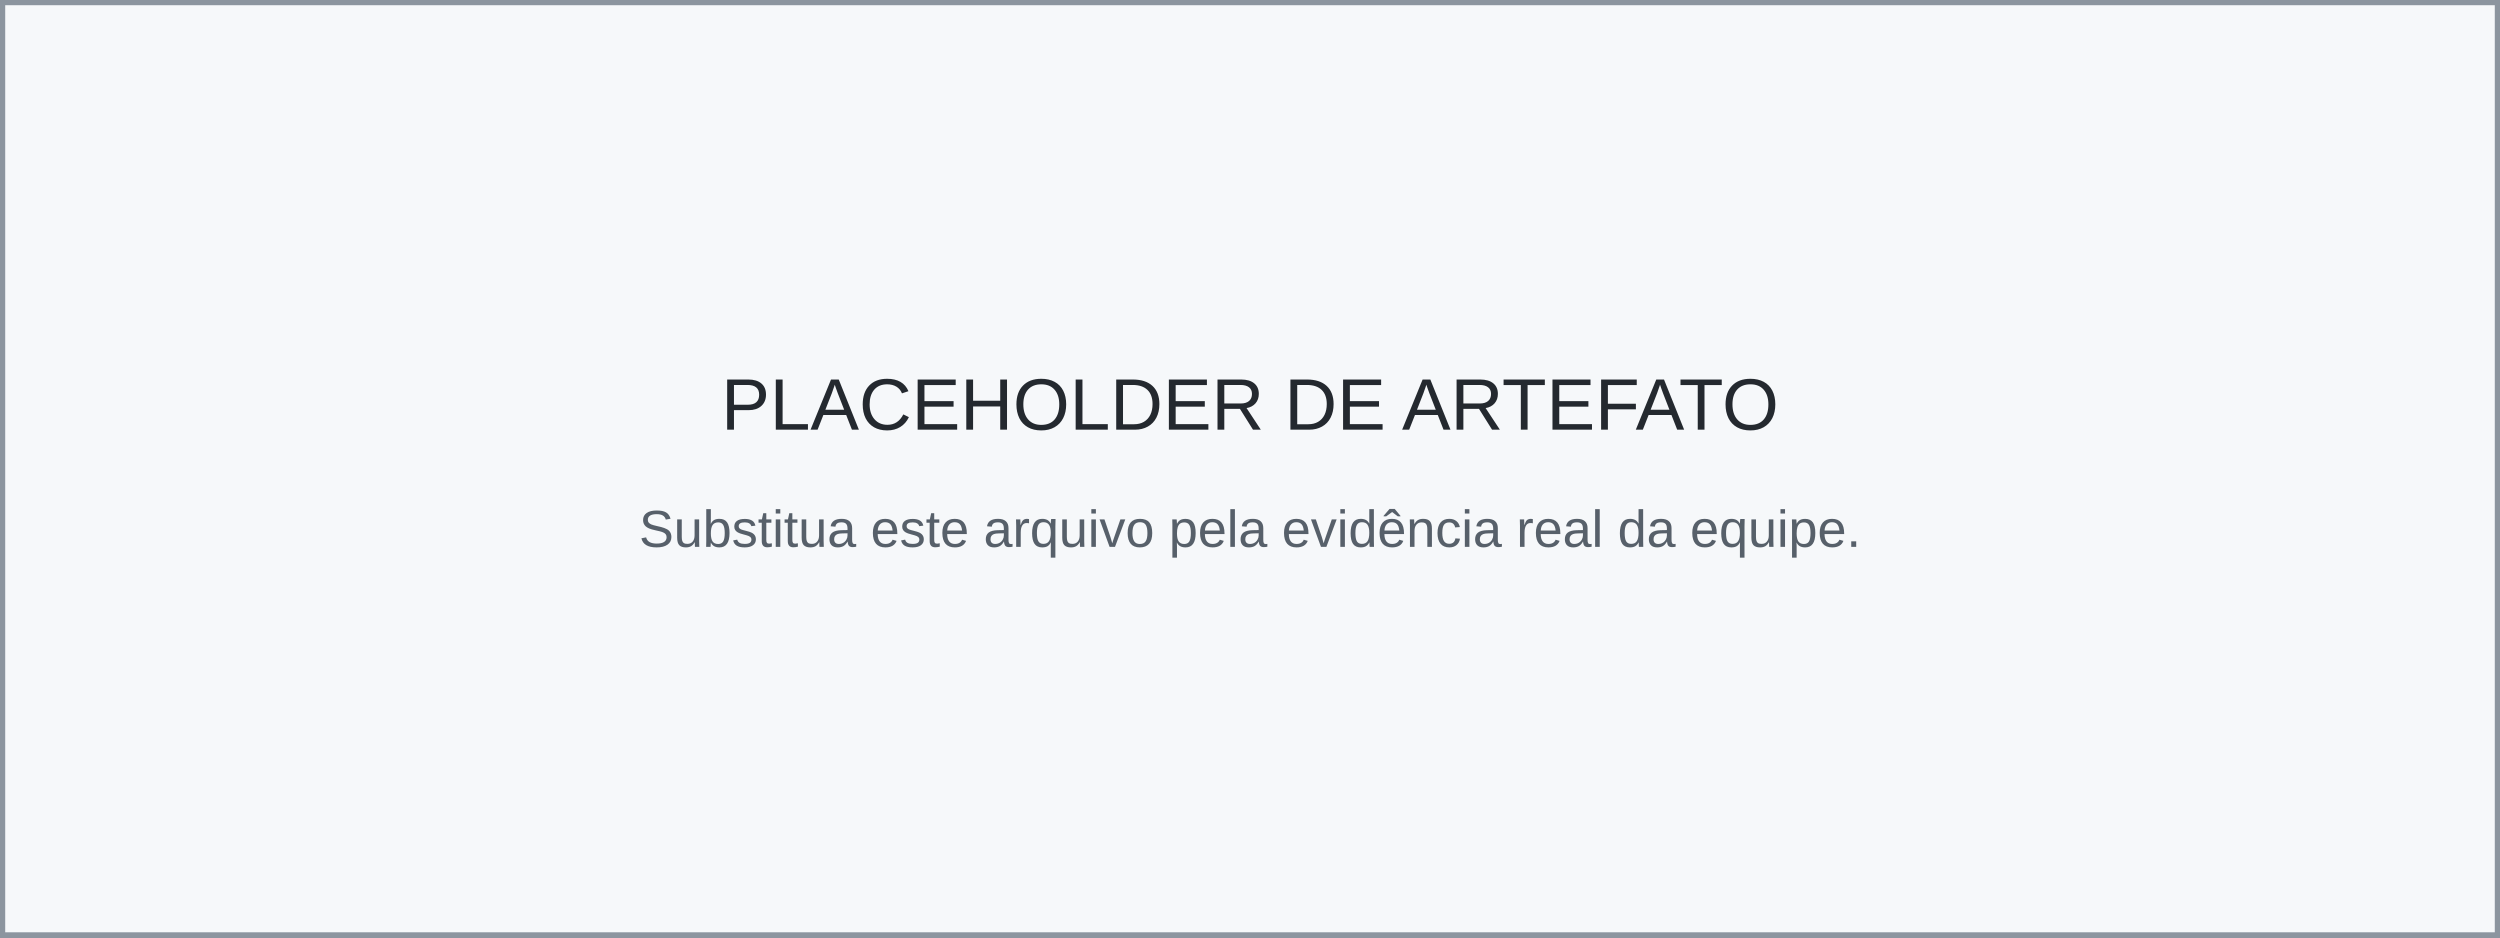
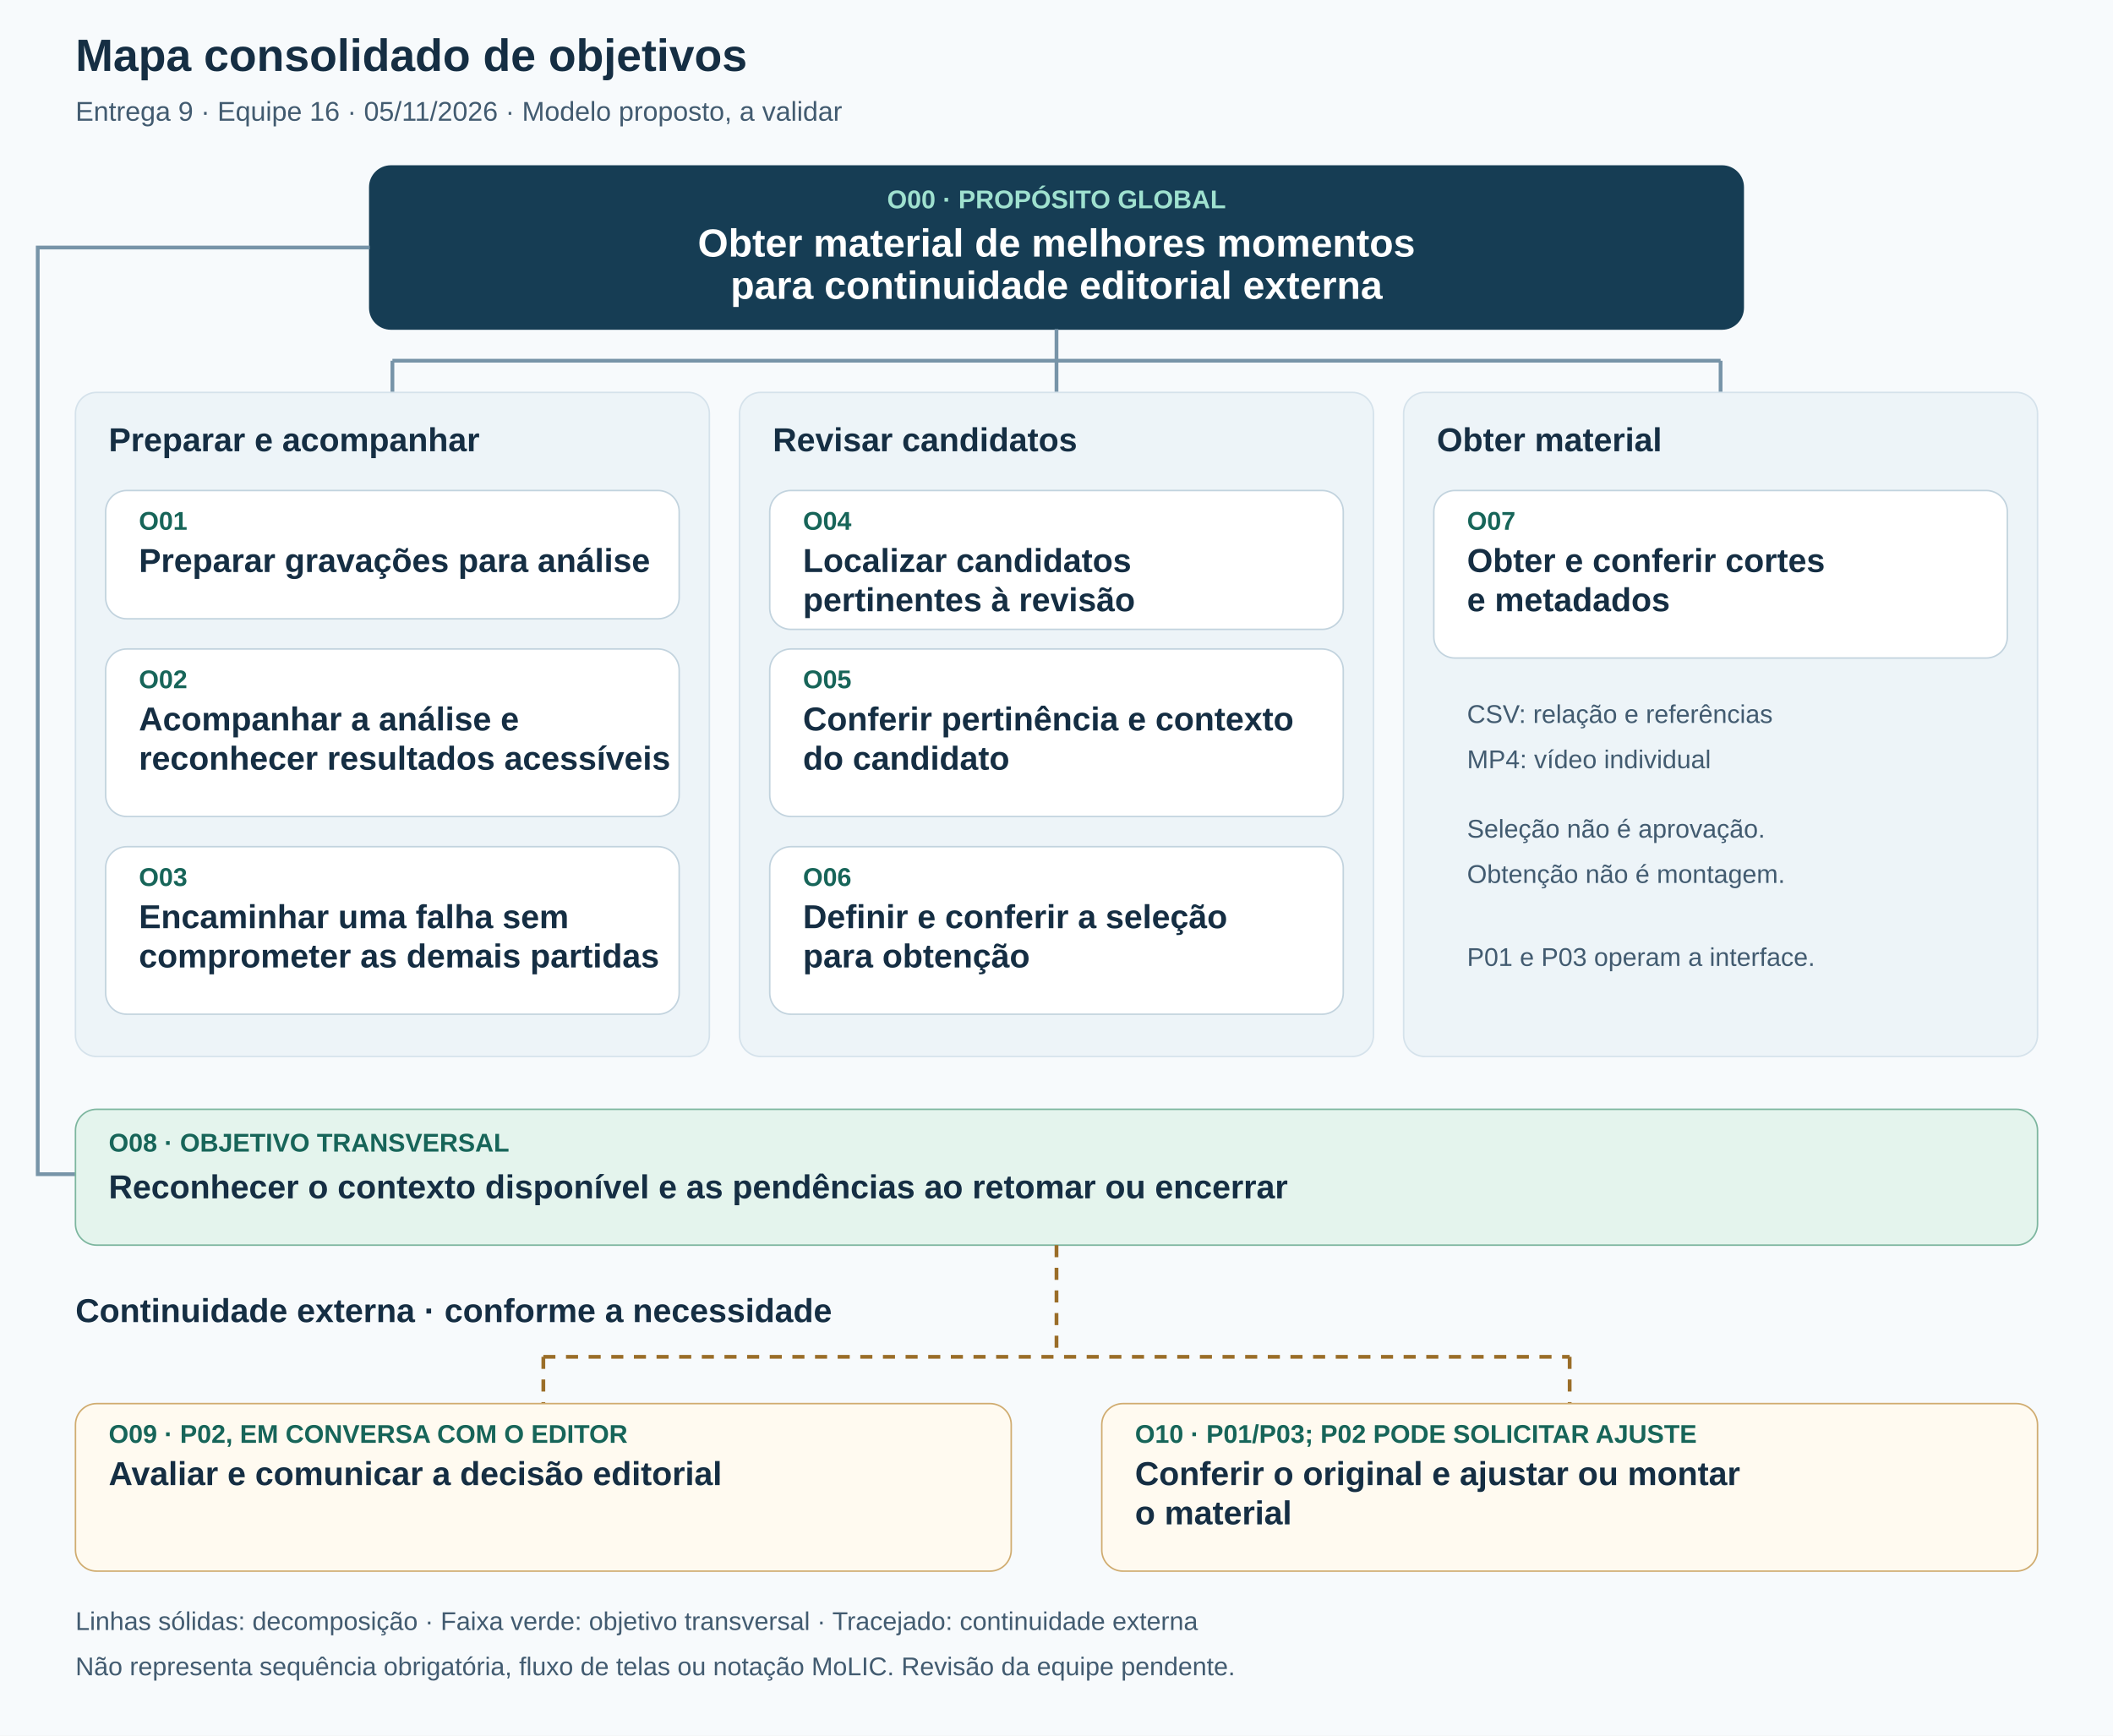
- <svg xmlns="http://www.w3.org/2000/svg" width="960" height="360" viewBox="0 0 960 360">
-   <rect width="100%" height="100%" fill="#f6f8fa" stroke="#8c959f" stroke-width="4" />
-   <text x="480" y="165" text-anchor="middle" font-family="Arial, sans-serif" font-size="28" fill="#24292f">PLACEHOLDER DE ARTEFATO</text>
-   <text x="480" y="210" text-anchor="middle" font-family="Arial, sans-serif" font-size="20" fill="#57606a">Substitua este arquivo pela evidência real da equipe.</text>
+ <svg xmlns="http://www.w3.org/2000/svg" width="1400" height="1150" viewBox="0 0 1400 1150" role="img" aria-labelledby="title desc">
+   <defs>
+     <style>
+ text{font-family:Arial,Helvetica,sans-serif;fill:#152e43} .title{font-size:30px;font-weight:700} .sub{font-size:18px;fill:#425b70} .group{font-size:22px;font-weight:700} .id{font-size:17px;font-weight:700;fill:#176559} .label{font-size:22px;font-weight:600} .note{font-size:17px;fill:#425b70} .branch{fill:none;stroke:#7794a8;stroke-width:2.5} .external{fill:none;stroke:#9a6d28;stroke-width:2.5;stroke-dasharray:8 7}
+ </style>
+   </defs>
+   <rect width="1400" height="1150" fill="#f7fafc" />
+   <text x="50" y="47" class="title">Mapa consolidado de objetivos</text>
+   <text x="50" y="80" class="sub">Entrega 9 · Equipe 16 · 05/11/2026 · Modelo proposto, a validar</text>
+   <rect x="245" y="110" width="910" height="108" rx="14" fill="#163d54" stroke="#163d54" />
+   <text x="700" y="138" text-anchor="middle" style="font-size:17px;font-weight:700;fill:#9fe1cf">O00 · PROPÓSITO GLOBAL</text>
+   <text x="700" y="170" text-anchor="middle" style="font-size:26px;font-weight:700;fill:white">Obter material de melhores momentos</text>
+   <text x="700" y="198" text-anchor="middle" style="font-size:26px;font-weight:700;fill:white">para continuidade editorial externa</text>
+   <path d="M700 218 V239 M260 239 H1140 M260 239 V260 M700 239 V260 M1140 239 V260" class="branch" />
+   <rect x="50" y="260" width="420" height="440" rx="14" fill="#edf4f8" stroke="#d5e2eb" />
+   <text x="72" y="299" class="group" text-anchor="start">Preparar e acompanhar</text>
+   <rect x="490" y="260" width="420" height="440" rx="14" fill="#edf4f8" stroke="#d5e2eb" />
+   <text x="512" y="299" class="group" text-anchor="start">Revisar candidatos</text>
+   <rect x="930" y="260" width="420" height="440" rx="14" fill="#edf4f8" stroke="#d5e2eb" />
+   <text x="952" y="299" class="group" text-anchor="start">Obter material</text>
+   <rect x="70" y="325" width="380" height="85" rx="14" fill="#ffffff" stroke="#c2d3de" />
+   <text x="92" y="351" class="id" text-anchor="start">O01</text>
+   <text x="92" y="379" class="label" text-anchor="start">Preparar gravações para análise</text>
+   <rect x="70" y="430" width="380" height="111" rx="14" fill="#ffffff" stroke="#c2d3de" />
+   <text x="92" y="456" class="id" text-anchor="start">O02</text>
+   <text x="92" y="484" class="label" text-anchor="start">Acompanhar a análise e</text>
+   <text x="92" y="510" class="label" text-anchor="start">reconhecer resultados acessíveis</text>
+   <rect x="70" y="561" width="380" height="111" rx="14" fill="#ffffff" stroke="#c2d3de" />
+   <text x="92" y="587" class="id" text-anchor="start">O03</text>
+   <text x="92" y="615" class="label" text-anchor="start">Encaminhar uma falha sem</text>
+   <text x="92" y="641" class="label" text-anchor="start">comprometer as demais partidas</text>
+   <rect x="510" y="325" width="380" height="92" rx="14" fill="#ffffff" stroke="#c2d3de" />
+   <text x="532" y="351" class="id" text-anchor="start">O04</text>
+   <text x="532" y="379" class="label" text-anchor="start">Localizar candidatos</text>
+   <text x="532" y="405" class="label" text-anchor="start">pertinentes à revisão</text>
+   <rect x="510" y="430" width="380" height="111" rx="14" fill="#ffffff" stroke="#c2d3de" />
+   <text x="532" y="456" class="id" text-anchor="start">O05</text>
+   <text x="532" y="484" class="label" text-anchor="start">Conferir pertinência e contexto</text>
+   <text x="532" y="510" class="label" text-anchor="start">do candidato</text>
+   <rect x="510" y="561" width="380" height="111" rx="14" fill="#ffffff" stroke="#c2d3de" />
+   <text x="532" y="587" class="id" text-anchor="start">O06</text>
+   <text x="532" y="615" class="label" text-anchor="start">Definir e conferir a seleção</text>
+   <text x="532" y="641" class="label" text-anchor="start">para obtenção</text>
+   <rect x="950" y="325" width="380" height="111" rx="14" fill="#ffffff" stroke="#c2d3de" />
+   <text x="972" y="351" class="id" text-anchor="start">O07</text>
+   <text x="972" y="379" class="label" text-anchor="start">Obter e conferir cortes</text>
+   <text x="972" y="405" class="label" text-anchor="start">e metadados</text>
+   <text x="972" y="479" class="note" text-anchor="start">CSV: relação e referências</text>
+   <text x="972" y="509" class="note" text-anchor="start">MP4: vídeo individual</text>
+   <text x="972" y="555" class="note" text-anchor="start">Seleção não é aprovação.</text>
+   <text x="972" y="585" class="note" text-anchor="start">Obtenção não é montagem.</text>
+   <text x="972" y="640" class="note" text-anchor="start">P01 e P03 operam a interface.</text>
+   <path d="M245 164 H25 V778 H50" class="branch" />
+   <rect x="50" y="735" width="1300" height="90" rx="14" fill="#e4f4ed" stroke="#7db69f" />
+   <text x="72" y="763" class="id" text-anchor="start">O08 · OBJETIVO TRANSVERSAL</text>
+   <text x="72" y="794" class="label" text-anchor="start">Reconhecer o contexto disponível e as pendências ao retomar ou encerrar</text>
+   <path d="M700 825 V899 M360 899 H1040 M360 899 V930 M1040 899 V930" class="external" />
+   <text x="50" y="876" class="group" text-anchor="start">Continuidade externa · conforme a necessidade</text>
+   <rect x="50" y="930" width="620" height="111" rx="14" fill="#fffaf0" stroke="#d0ac70" />
+   <text x="72" y="956" class="id" text-anchor="start">O09 · P02, EM CONVERSA COM O EDITOR</text>
+   <text x="72" y="984" class="label" text-anchor="start">Avaliar e comunicar a decisão editorial</text>
+   <rect x="730" y="930" width="620" height="111" rx="14" fill="#fffaf0" stroke="#d0ac70" />
+   <text x="752" y="956" class="id" text-anchor="start">O10 · P01/P03; P02 PODE SOLICITAR AJUSTE</text>
+   <text x="752" y="984" class="label" text-anchor="start">Conferir o original e ajustar ou montar</text>
+   <text x="752" y="1010" class="label" text-anchor="start">o material</text>
+   <text x="50" y="1080" class="note" text-anchor="start">Linhas sólidas: decomposição · Faixa verde: objetivo transversal · Tracejado: continuidade externa</text>
+   <text x="50" y="1110" class="note" text-anchor="start">Não representa sequência obrigatória, fluxo de telas ou notação MoLIC. Revisão da equipe pendente.</text>
</svg>
